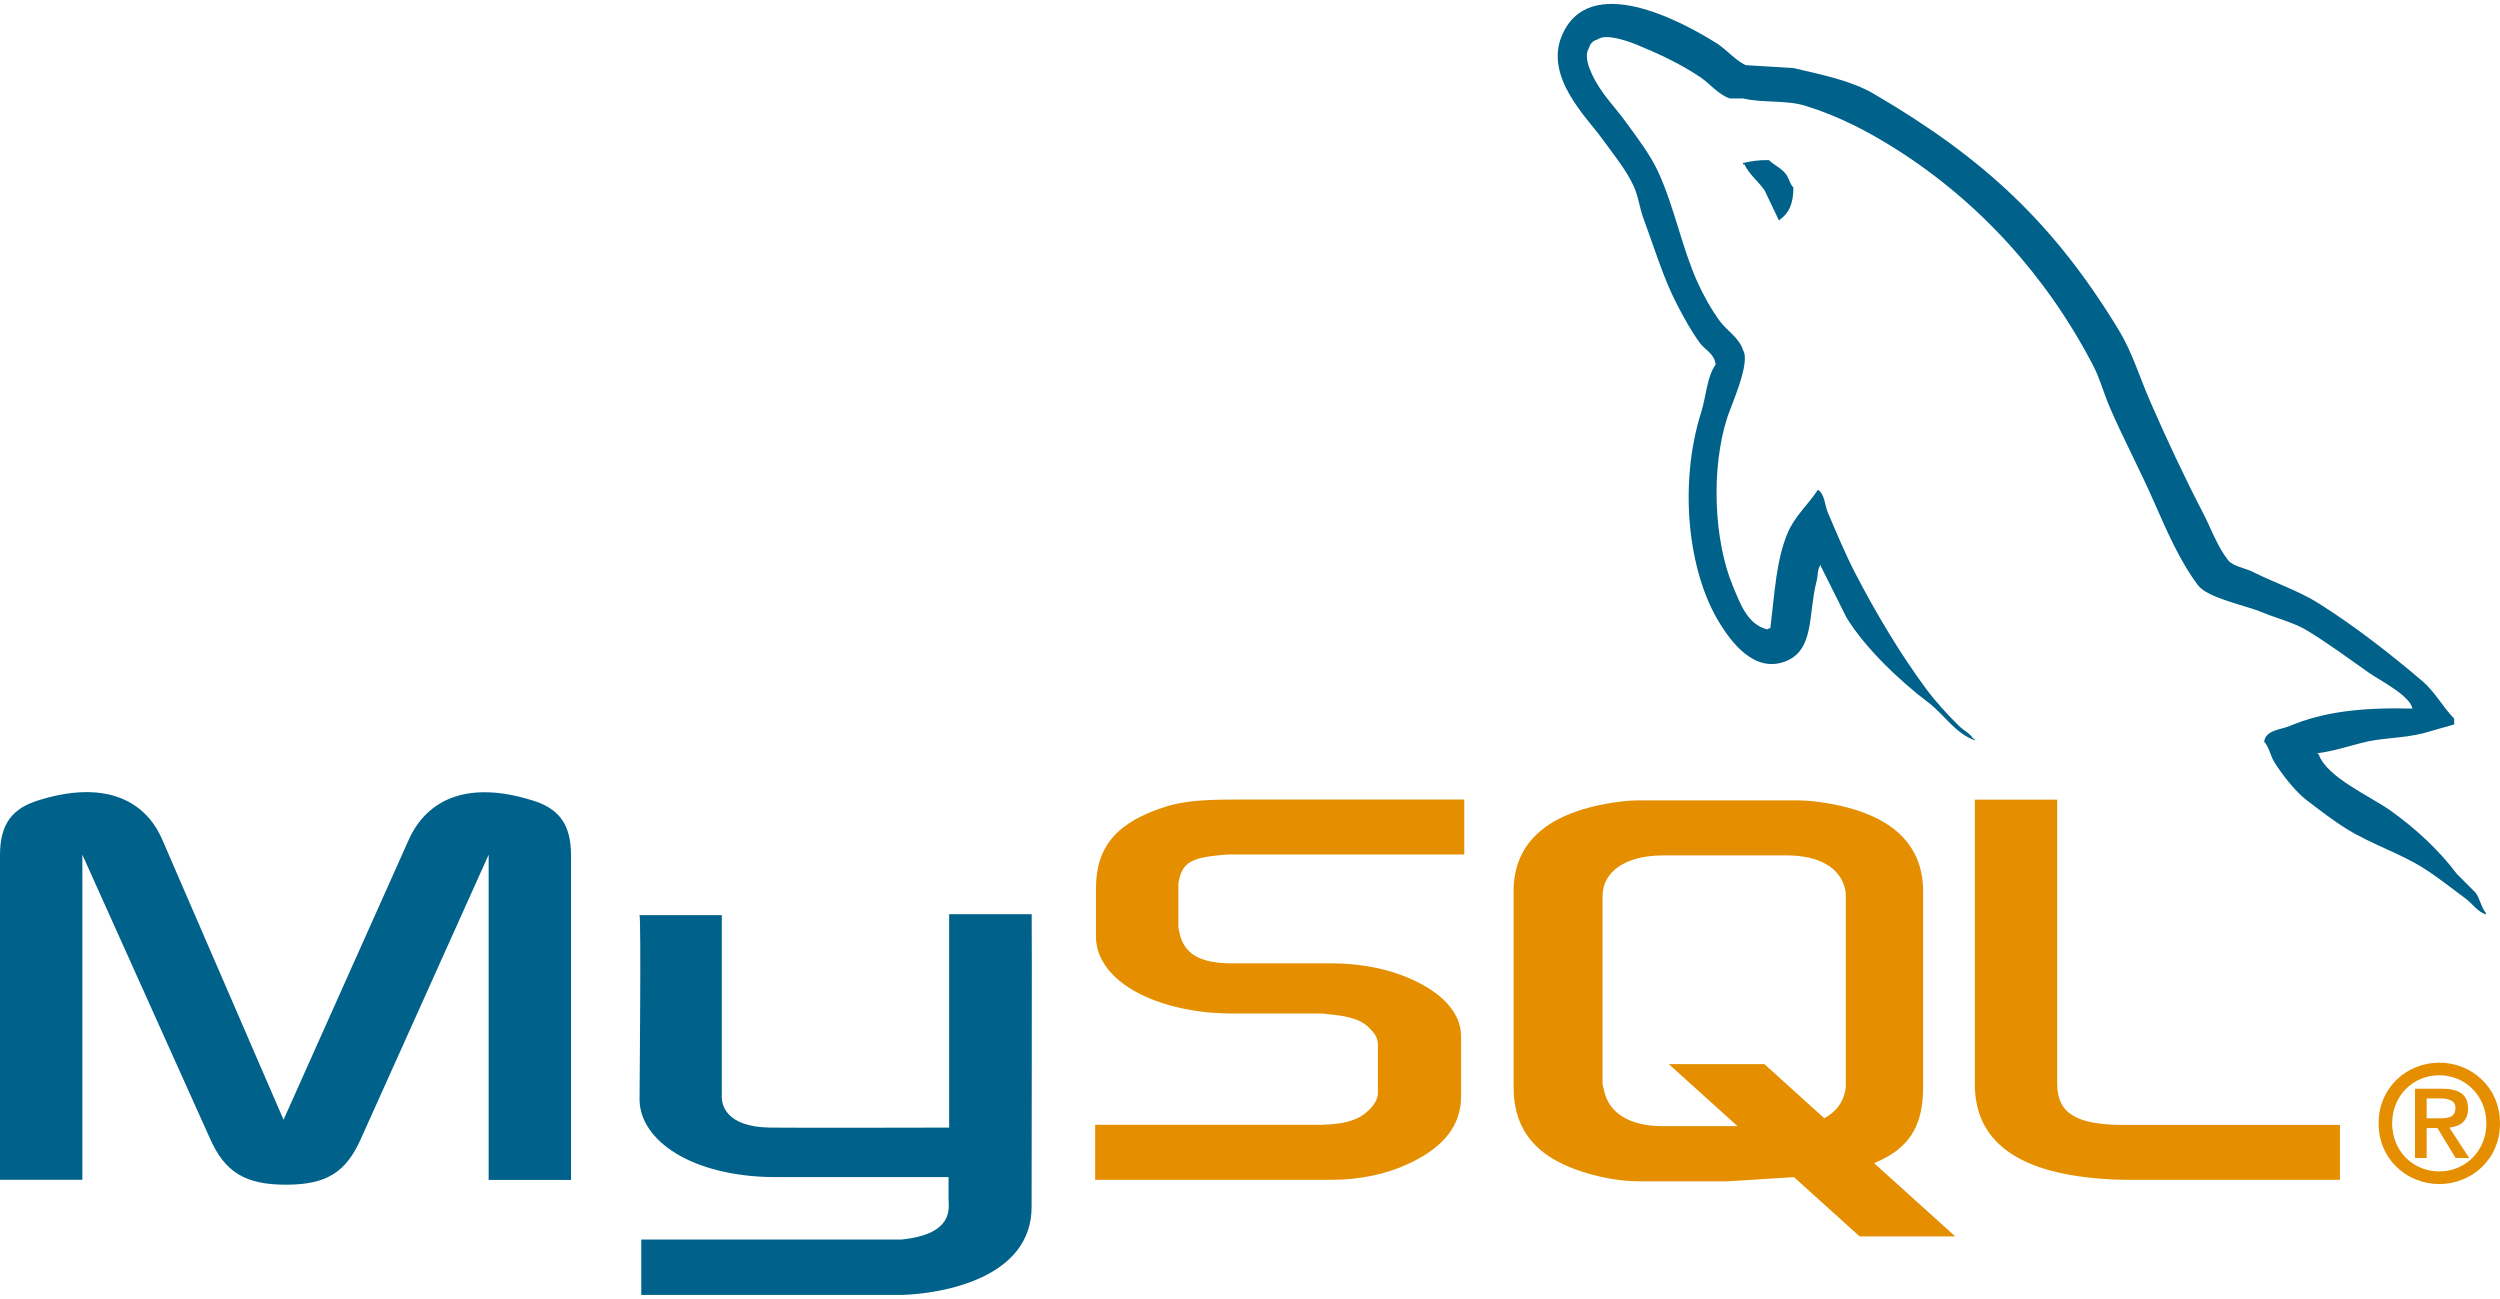
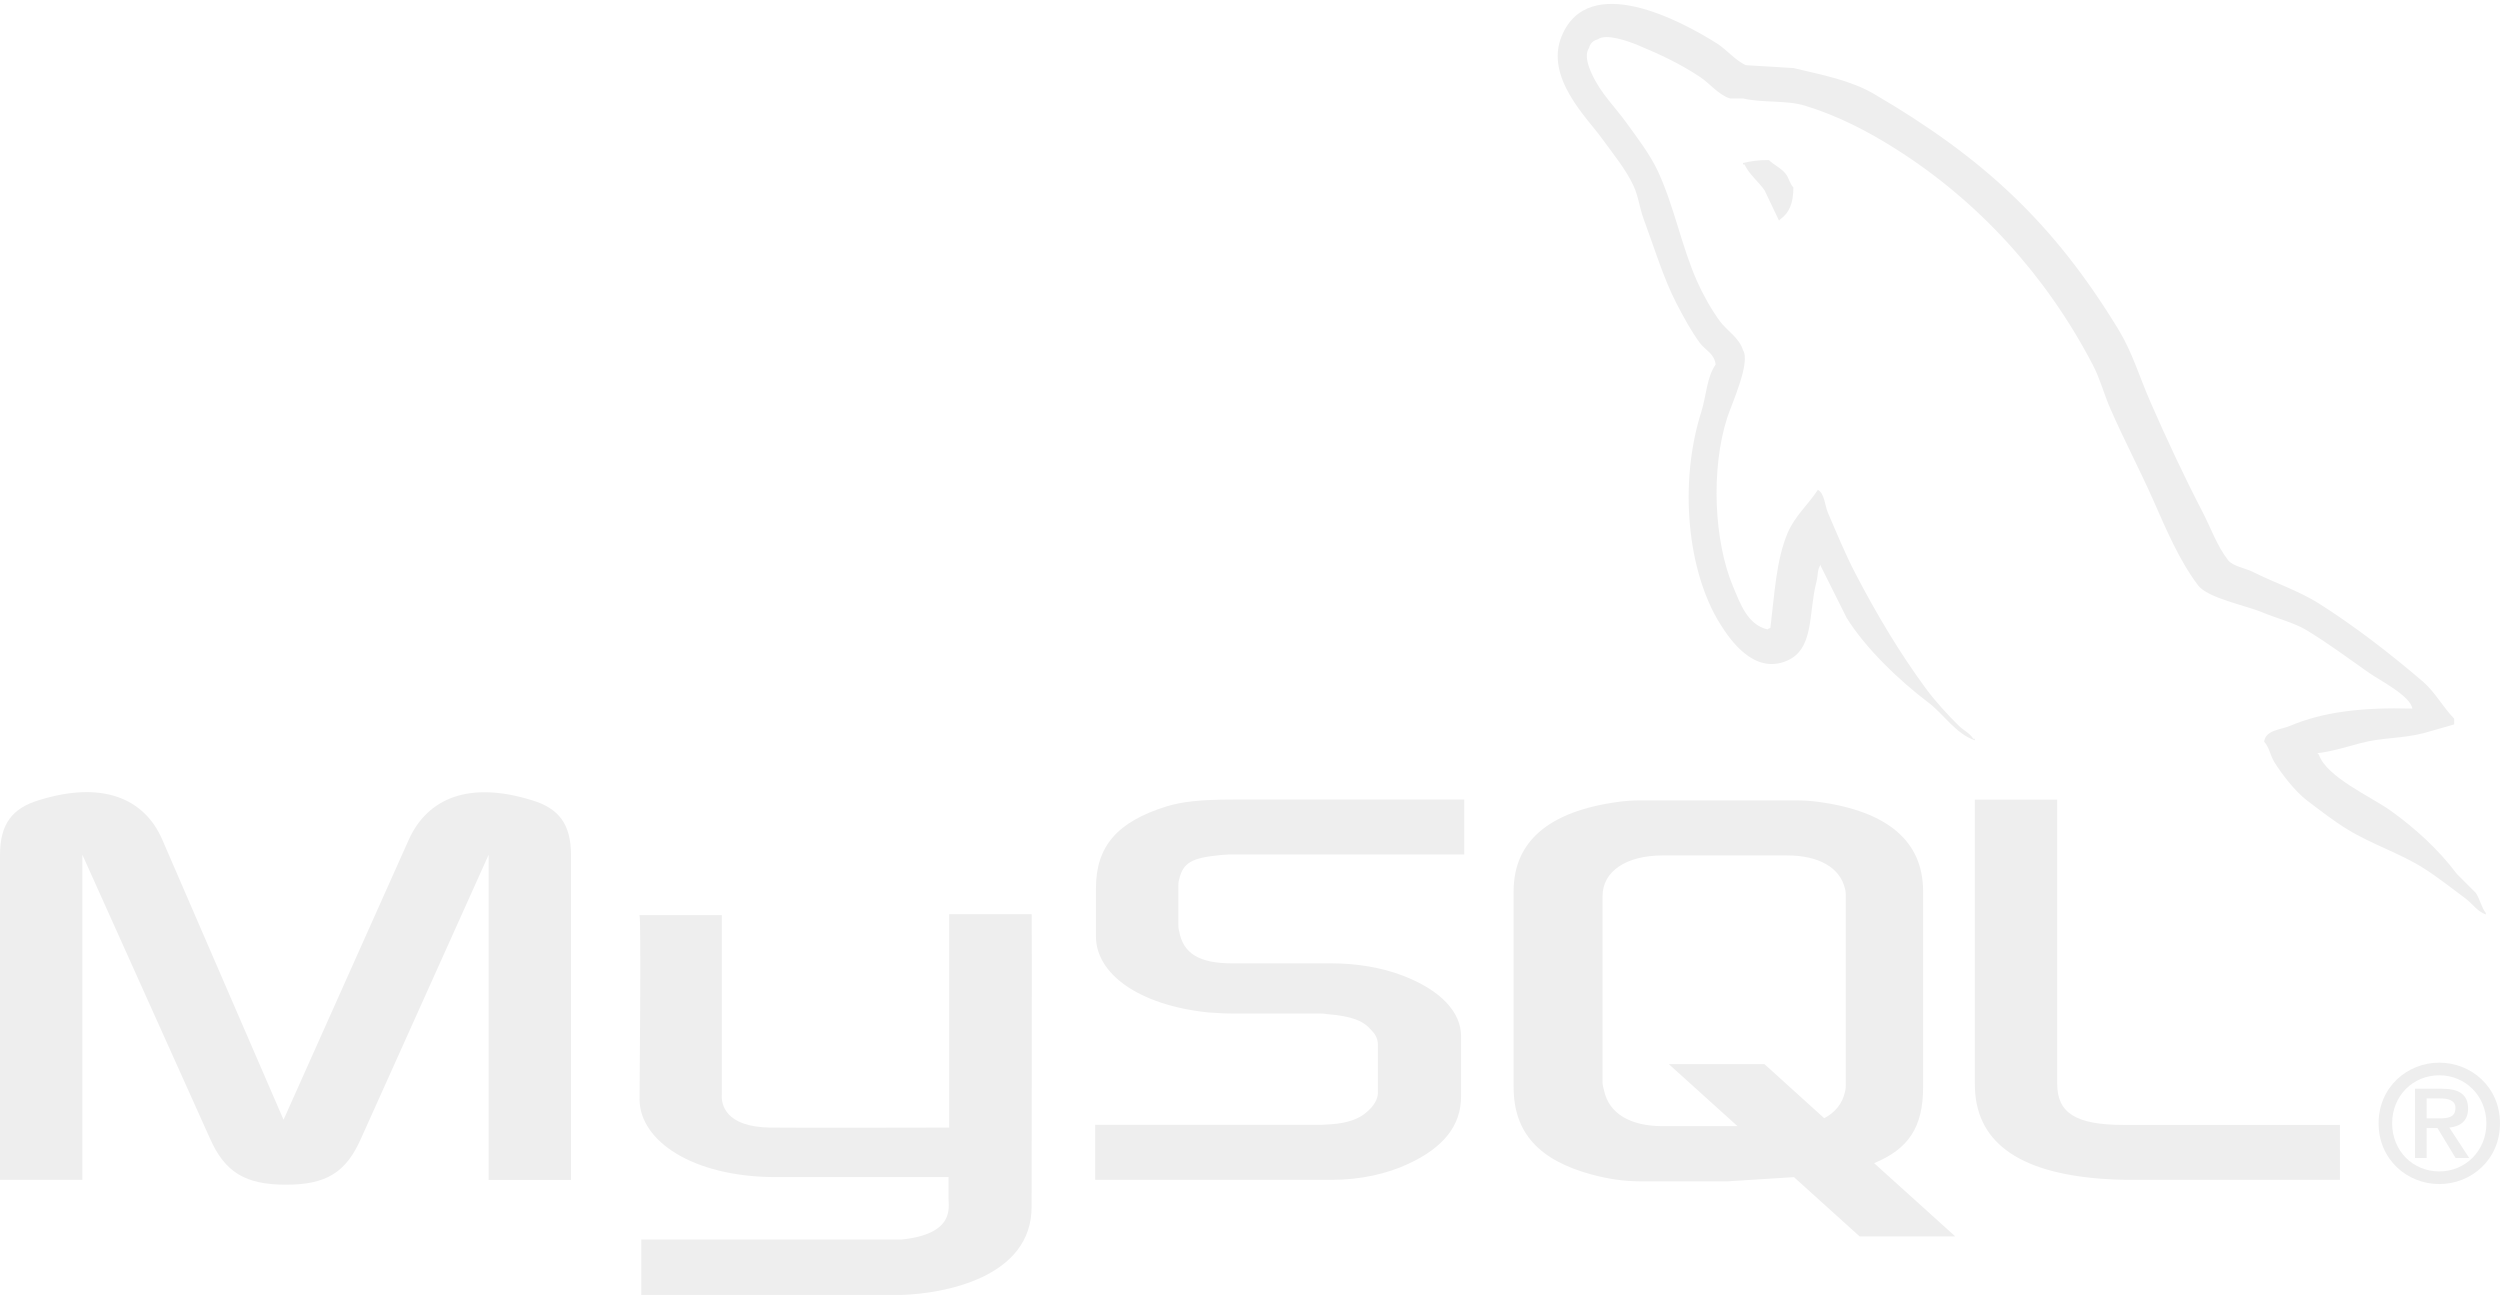
<svg xmlns="http://www.w3.org/2000/svg" width="256" height="133" viewBox="0 0 204.8 105.765">
-   <path d="M0 96.334h6.747V69.7l10.445 23.227c1.232 2.8 2.92 3.806 6.228 3.806s4.93-.995 6.164-3.806L40.03 69.7v26.644h6.748v-26.6c0-2.595-1.04-3.85-3.18-4.498-5.125-1.6-8.564-.216-10.12 3.244l-10.25 22.923L13.3 68.48c-1.492-3.46-4.995-4.844-10.12-3.244C1.038 65.885 0 67.14 0 69.734v26.6zm52.386-21.686h6.745v14.68c-.063.798.256 2.67 3.952 2.727 1.886.03 14.554 0 14.672 0v-17.48h6.76c.03 0-.007 23.834-.006 23.936.037 5.878-7.294 7.155-10.672 7.254H52.533v-4.54l21.342-.001c4.342-.46 3.83-2.617 3.83-3.344v-1.77h-14.34c-6.672-.06-10.92-2.973-10.973-6.323-.005-.3.144-14.995-.004-15.14z" fill="#00618a" />
-   <path d="M89.716 96.334h19.398c2.27 0 4.477-.475 6.23-1.298 2.92-1.34 4.347-3.157 4.347-5.536v-4.93c0-1.947-1.622-3.763-4.8-4.974-1.687-.65-3.763-.995-5.774-.995h-8.175c-2.724 0-4.022-.822-4.346-2.638-.065-.216-.065-.4-.065-.606v-3.07c0-.173 0-.347.065-.563.324-1.384 1.038-1.774 3.438-2 .195 0 .454-.044.65-.044h19.268v-4.497h-18.944c-2.725 0-4.152.173-5.45.562C91.532 67 89.78 69 89.78 72.46v3.936c0 3.028 3.44 5.623 9.212 6.228.65.043 1.298.086 1.946.086h7.007c.26 0 .52 0 .714.044 2.14.173 3.05.562 3.698 1.34.4.4.52.78.52 1.2v3.936c0 .476-.324 1.082-.973 1.6-.584.52-1.557.865-2.855.952-.26 0-.454.043-.713.043h-18.62v4.498zm72.064-7.828c0 4.628 3.438 7.223 10.38 7.742a29.45 29.45 0 0 0 1.946.086h17.582v-4.498h-17.712c-3.957 0-5.45-.995-5.45-3.374v-23.27h-6.747v23.312zm-37.785.234V72.705c0-4.074 2.86-6.545 8.516-7.325a12.94 12.94 0 0 1 1.821-.13h12.807a13.87 13.87 0 0 1 1.886.13c5.656.78 8.516 3.25 8.516 7.325V88.74c0 3.305-1.215 5.074-4.015 6.227l6.646 6h-7.834l-5.377-4.854-5.413.343h-7.216c-1.235 0-2.535-.174-3.966-.564-4.3-1.17-6.37-3.424-6.37-7.152zm7.283-.4c0 .217.065.433.13.694.4 1.864 2.145 2.904 4.8 2.904h6.13l-5.63-5.083h7.834l4.9 4.433c.905-.482 1.5-1.22 1.7-2.167.065-.216.065-.433.065-.65V73.096c0-.173 0-.4-.065-.607-.4-1.733-2.146-2.73-4.746-2.73H136.22c-3 0-4.94 1.3-4.94 3.337v15.256z" fill="#e48e00" />
-   <g fill="#00618a">
+   <path d="M0 96.334h6.747V69.7l10.445 23.227c1.232 2.8 2.92 3.806 6.228 3.806s4.93-.995 6.164-3.806L40.03 69.7v26.644h6.748v-26.6c0-2.595-1.04-3.85-3.18-4.498-5.125-1.6-8.564-.216-10.12 3.244l-10.25 22.923L13.3 68.48c-1.492-3.46-4.995-4.844-10.12-3.244C1.038 65.885 0 67.14 0 69.734v26.6zm52.386-21.686h6.745v14.68c-.063.798.256 2.67 3.952 2.727 1.886.03 14.554 0 14.672 0v-17.48h6.76c.03 0-.007 23.834-.006 23.936.037 5.878-7.294 7.155-10.672 7.254H52.533v-4.54l21.342-.001c4.342-.46 3.83-2.617 3.83-3.344v-1.77h-14.34c-6.672-.06-10.92-2.973-10.973-6.323-.005-.3.144-14.995-.004-15.14z" fill="#eeeeee" />
+   <path d="M89.716 96.334h19.398c2.27 0 4.477-.475 6.23-1.298 2.92-1.34 4.347-3.157 4.347-5.536v-4.93c0-1.947-1.622-3.763-4.8-4.974-1.687-.65-3.763-.995-5.774-.995h-8.175c-2.724 0-4.022-.822-4.346-2.638-.065-.216-.065-.4-.065-.606v-3.07c0-.173 0-.347.065-.563.324-1.384 1.038-1.774 3.438-2 .195 0 .454-.044.65-.044h19.268v-4.497h-18.944c-2.725 0-4.152.173-5.45.562C91.532 67 89.78 69 89.78 72.46v3.936c0 3.028 3.44 5.623 9.212 6.228.65.043 1.298.086 1.946.086h7.007c.26 0 .52 0 .714.044 2.14.173 3.05.562 3.698 1.34.4.4.52.78.52 1.2v3.936c0 .476-.324 1.082-.973 1.6-.584.52-1.557.865-2.855.952-.26 0-.454.043-.713.043h-18.62v4.498zm72.064-7.828c0 4.628 3.438 7.223 10.38 7.742a29.45 29.45 0 0 0 1.946.086h17.582v-4.498h-17.712c-3.957 0-5.45-.995-5.45-3.374v-23.27h-6.747v23.312zm-37.785.234V72.705c0-4.074 2.86-6.545 8.516-7.325a12.94 12.94 0 0 1 1.821-.13h12.807a13.87 13.87 0 0 1 1.886.13c5.656.78 8.516 3.25 8.516 7.325V88.74c0 3.305-1.215 5.074-4.015 6.227l6.646 6h-7.834l-5.377-4.854-5.413.343h-7.216c-1.235 0-2.535-.174-3.966-.564-4.3-1.17-6.37-3.424-6.37-7.152zm7.283-.4c0 .217.065.433.13.694.4 1.864 2.145 2.904 4.8 2.904h6.13l-5.63-5.083h7.834l4.9 4.433c.905-.482 1.5-1.22 1.7-2.167.065-.216.065-.433.065-.65V73.096c0-.173 0-.4-.065-.607-.4-1.733-2.146-2.73-4.746-2.73H136.22c-3 0-4.94 1.3-4.94 3.337v15.256z" fill="#eeeeee" />
+   <g fill="#eeeeee">
    <path d="M197.624 57.73c-4.147-.112-7.316.273-10.024 1.415-.77.325-1.997.333-2.123 1.298.423.443.49 1.105.825 1.65.647 1.047 1.74 2.45 2.713 3.184 1.064.803 2.16 1.663 3.303 2.36 2.03 1.238 4.296 1.945 6.25 3.184 1.152.73 2.296 1.65 3.42 2.476.555.408.93 1.042 1.65 1.297v-.118c-.38-.483-.477-1.147-.825-1.65l-1.533-1.533c-1.5-2-3.402-3.737-5.425-5.19-1.613-1.158-5.224-2.722-5.897-4.6l-.118-.118c1.144-.13 2.483-.543 3.54-.825 1.773-.475 3.358-.353 5.19-.825l2.477-.708v-.472c-.926-.95-1.586-2.207-2.595-3.066-2.64-2.25-5.523-4.495-8.49-6.37-1.646-1.04-3.68-1.714-5.425-2.595-.587-.296-1.618-.45-2.005-.944-.916-1.168-1.415-2.65-2.122-4-1.48-2.85-2.934-5.964-4.246-8.963-.895-2.045-1.48-4.062-2.594-5.897-5.355-8.804-11.12-14.118-20.048-19.34-1.9-1.11-4.187-1.55-6.605-2.123l-3.892-.236c-.792-.33-1.616-1.3-2.36-1.77-2.958-1.87-10.545-5.933-12.736-.6-1.383 3.373 2.067 6.664 3.302 8.374.866 1.2 1.976 2.543 2.594 3.892.407.886.478 1.775.826 2.713.857 2.3 1.603 4.823 2.712 6.958.56 1.08 1.178 2.218 1.887 3.184.435.593 1.18.854 1.297 1.77-.728 1.02-.77 2.6-1.18 3.892-1.843 5.812-1.148 13.035 1.533 17.337.823 1.32 2.76 4.152 5.425 3.066 2.33-.95 1.8-3.89 2.477-6.486.15-.59.058-1.02.354-1.415v.118l2.123 4.245c1.57 2.53 4.36 5.175 6.722 6.96 1.225.925 2.2 2.525 3.774 3.066v-.118h-.118c-.307-.48-.787-.677-1.18-1.06-.923-.905-1.95-2.03-2.713-3.066-2.15-2.918-4.048-6.11-5.778-9.435-.826-1.587-1.545-3.338-2.24-4.953-.268-.623-.265-1.564-.825-1.887-.763 1.184-1.887 2.14-2.477 3.538-.944 2.234-1.066 4.958-1.415 7.784-.207.074-.115.023-.236.118-1.642-.396-2.22-2.087-2.83-3.538-1.544-3.67-1.83-9.576-.472-13.798.35-1.092 1.94-4.534 1.297-5.543-.307-1.007-1.32-1.6-1.887-2.36-.7-.95-1.402-2.204-1.887-3.302-1.264-2.86-1.854-6.07-3.184-8.963-.636-1.382-1.71-2.78-2.594-4-.978-1.36-2.073-2.364-2.83-4-.27-.585-.636-1.52-.236-2.123a.93.93 0 0 1 .708-.708c.684-.527 2.59.175 3.302.472 1.89.786 3.47 1.534 5.072 2.595.77.5 1.547 1.496 2.476 1.77h1.06c1.66.382 3.52.12 5.07.59 2.742.833 5.198 2.13 7.43 3.538 6.798 4.292 12.355 10.402 16.157 17.7.612 1.173.876 2.294 1.415 3.538 1.087 2.5 2.456 5.093 3.538 7.547 1.08 2.45 2.13 4.92 3.656 6.958.802 1.07 3.9 1.646 5.307 2.24.987.417 2.603.852 3.538 1.415 1.785 1.077 3.515 2.36 5.19 3.54.837.59 3.41 1.883 3.538 2.948z" />
    <path d="M144.91 12.798c-.865-.016-1.476.094-2.123.236v.118h.118c.412.848 1.14 1.393 1.65 2.123l1.18 2.476.118-.118c.73-.515 1.065-1.338 1.06-2.595-.293-.308-.336-.694-.59-1.062-.337-.49-1-.768-1.415-1.18z" fill-rule="evenodd" />
  </g>
-   <path d="M194.855 91.708c0 2.97 2.347 4.972 4.972 4.972s4.972-2.002 4.972-4.972-2.347-4.972-4.972-4.972-4.972 2.002-4.972 4.972zm8.83 0c0 2.254-1.723 3.938-3.86 3.938-2.16 0-3.86-1.684-3.86-3.938s1.698-3.938 3.86-3.938c2.135 0 3.86 1.684 3.86 3.938zm-2.52 2.838h1.113l-1.63-2.492c.875-.093 1.537-.518 1.537-1.552 0-1.154-.73-1.63-2.134-1.63h-2.215v5.675h.955v-2.453h.888l1.485 2.453zm-2.374-3.25v-1.63h1.1c.57 0 1.26.106 1.26.77 0 .795-.623.862-1.34.862h-1.02z" fill="#e48e00" fill-rule="evenodd" />
+   <path d="M194.855 91.708c0 2.97 2.347 4.972 4.972 4.972s4.972-2.002 4.972-4.972-2.347-4.972-4.972-4.972-4.972 2.002-4.972 4.972zm8.83 0c0 2.254-1.723 3.938-3.86 3.938-2.16 0-3.86-1.684-3.86-3.938s1.698-3.938 3.86-3.938c2.135 0 3.86 1.684 3.86 3.938zm-2.52 2.838h1.113l-1.63-2.492c.875-.093 1.537-.518 1.537-1.552 0-1.154-.73-1.63-2.134-1.63h-2.215v5.675h.955v-2.453h.888l1.485 2.453zm-2.374-3.25v-1.63h1.1c.57 0 1.26.106 1.26.77 0 .795-.623.862-1.34.862h-1.02z" fill="#eeeeee" fill-rule="evenodd" />
</svg>
